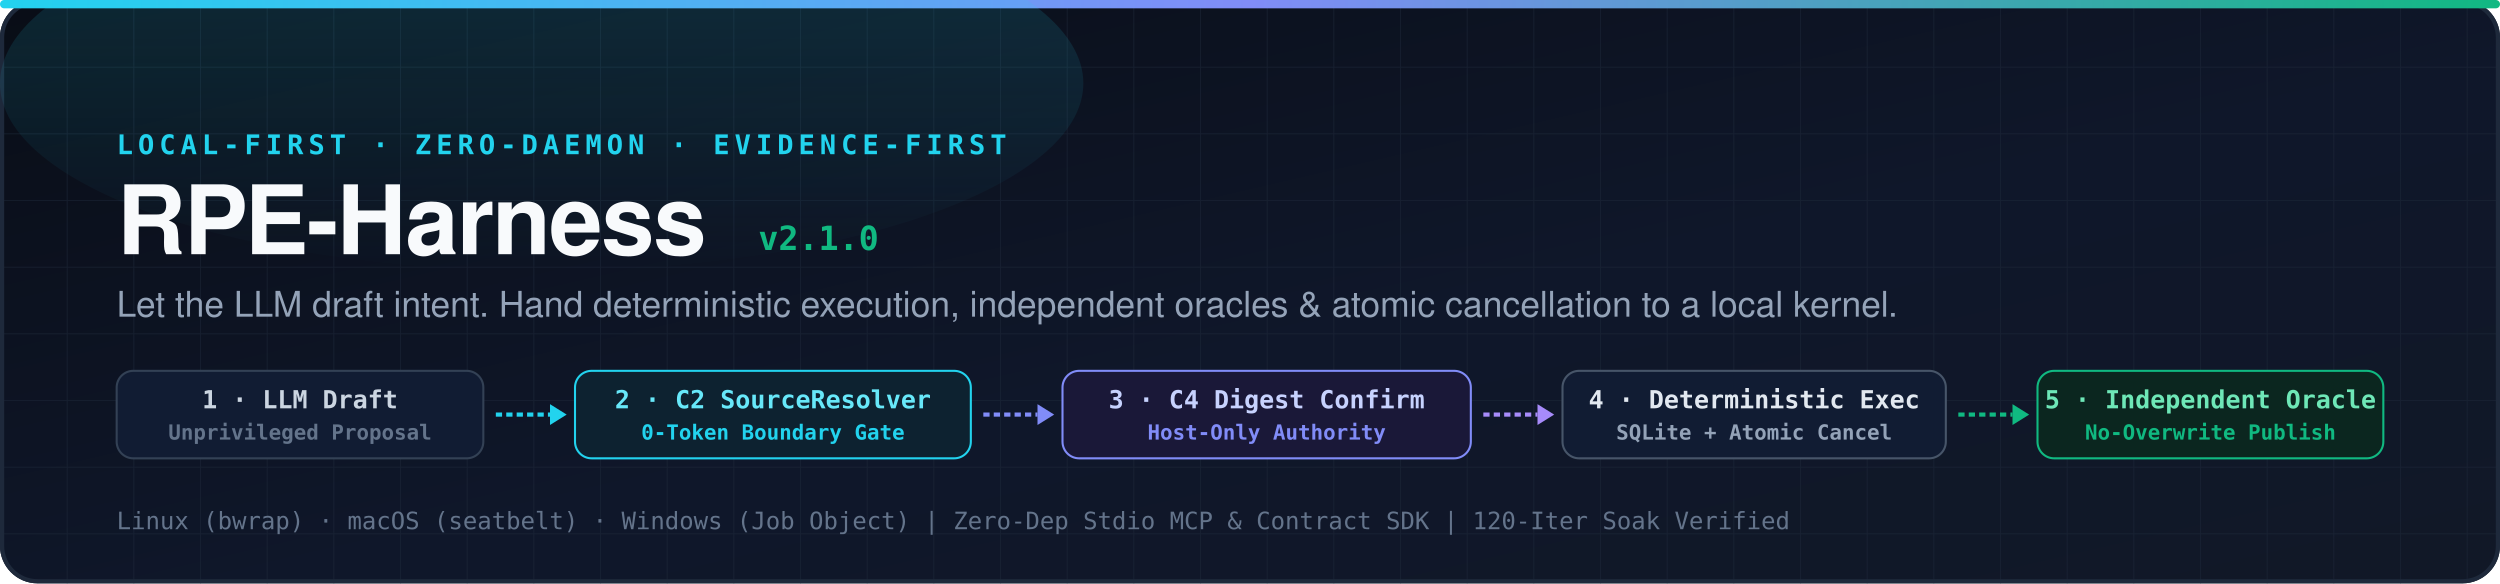
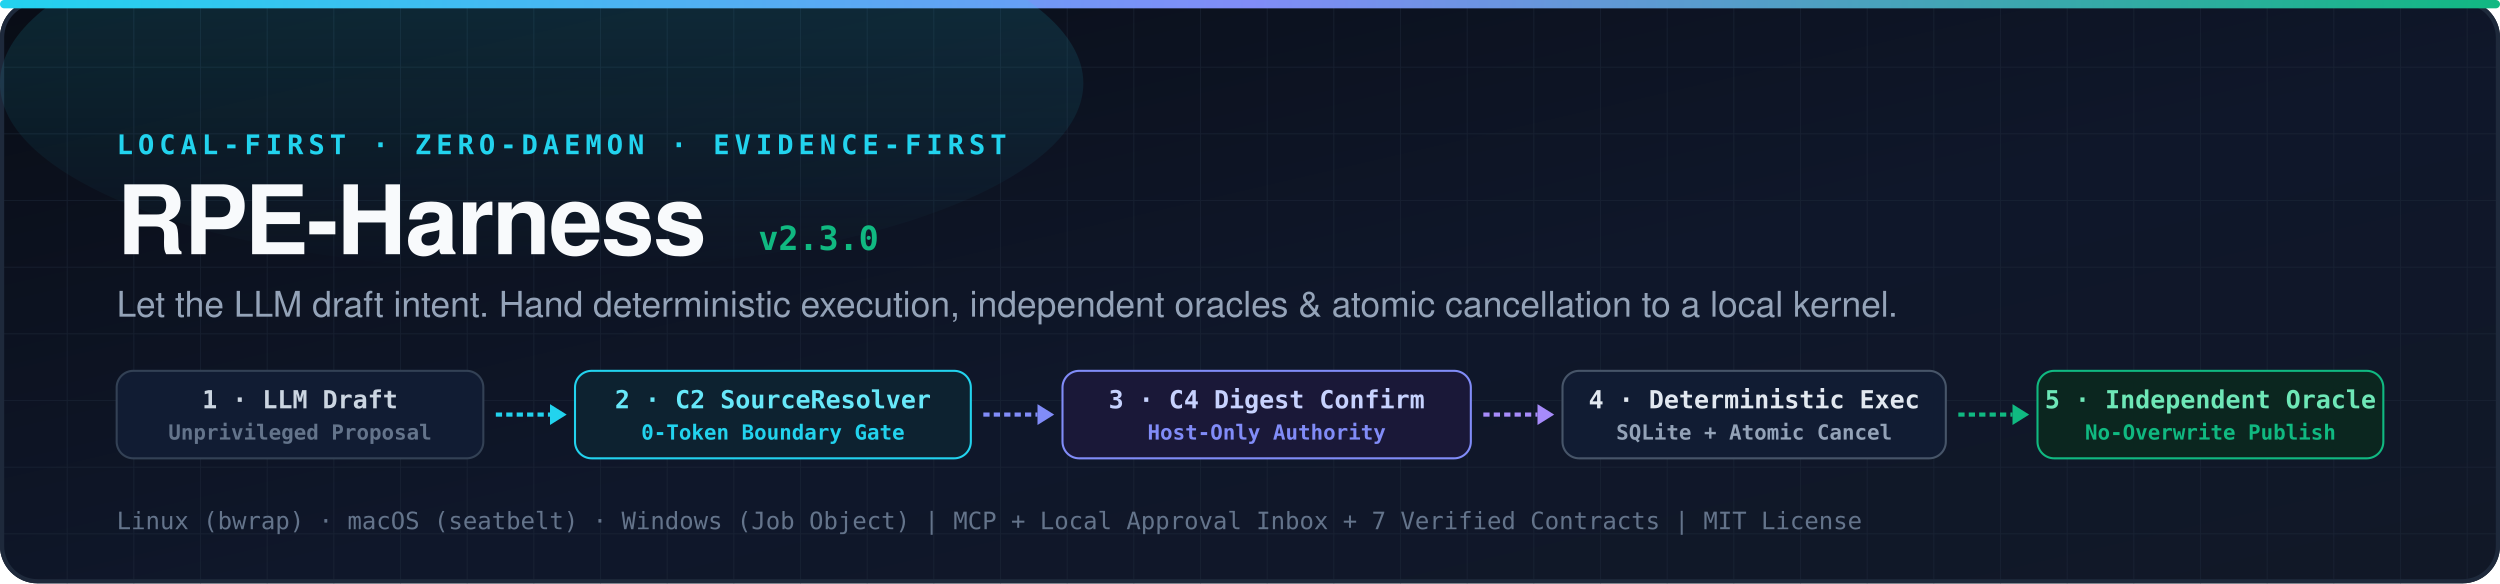
<svg xmlns="http://www.w3.org/2000/svg" viewBox="0 0 1200 280" width="1200" height="280" role="img" aria-label="RPE-Harness — Local-First Verifiable Execution Kernel for Coding Agents">
  <defs>
    <linearGradient id="bg" x1="0%" y1="0%" x2="100%" y2="100%">
      <stop offset="0%" stop-color="#090d16" />
      <stop offset="55%" stop-color="#0f172a" />
      <stop offset="100%" stop-color="#111827" />
    </linearGradient>
    <linearGradient id="accent" x1="0%" y1="0%" x2="100%" y2="0%">
      <stop offset="0%" stop-color="#22d3ee" />
      <stop offset="50%" stop-color="#818cf8" />
      <stop offset="100%" stop-color="#10b981" />
    </linearGradient>
    <linearGradient id="glow" x1="0%" y1="0%" x2="0%" y2="100%">
      <stop offset="0%" stop-color="#22d3ee" stop-opacity="0.18" />
      <stop offset="100%" stop-color="#22d3ee" stop-opacity="0" />
    </linearGradient>
    <pattern id="grid" width="32" height="32" patternUnits="userSpaceOnUse">
      <path d="M 32 0 L 0 0 0 32" fill="none" stroke="#1e293b" stroke-width="0.8" opacity="0.55" />
    </pattern>
  </defs>
  <rect width="1200" height="280" rx="18" fill="url(#bg)" />
  <rect width="1200" height="280" rx="18" fill="url(#grid)" />
  <rect x="1" y="1" width="1198" height="278" rx="17" fill="none" stroke="#1e293b" stroke-width="2" />
  <rect x="0" y="0" width="1200" height="4" rx="2" fill="url(#accent)" />
  <ellipse cx="260" cy="40" rx="260" ry="90" fill="url(#glow)" />
  <text x="56" y="74" font-family="ui-monospace, SFMono-Regular, Menlo, Monaco, Consolas, monospace" font-size="13" font-weight="700" fill="#22d3ee" letter-spacing="2.4">LOCAL-FIRST · ZERO-DAEMON · EVIDENCE-FIRST</text>
  <text x="56" y="122" font-family="-apple-system, BlinkMacSystemFont, 'Segoe UI', Helvetica, Arial, sans-serif" font-size="46" font-weight="800" fill="#f8fafc" letter-spacing="-0.8">RPE-Harness</text>
-   <text x="364" y="120" font-family="ui-monospace, SFMono-Regular, Menlo, monospace" font-size="16" font-weight="700" fill="#10b981">v2.1.0</text>
+   <text x="364" y="120" font-family="ui-monospace, SFMono-Regular, Menlo, monospace" font-size="16" font-weight="700" fill="#10b981">v2.3.0</text>
  <text x="56" y="152" font-family="-apple-system, BlinkMacSystemFont, 'Segoe UI', Helvetica, Arial, sans-serif" font-size="17" fill="#94a3b8">Let the LLM draft intent. Hand deterministic execution, independent oracles &amp; atomic cancellation to a local kernel.</text>
  <g transform="translate(56, 178)" font-family="ui-monospace, SFMono-Regular, Menlo, monospace" font-size="12" font-weight="600">
    <rect x="0" y="0" width="176" height="42" rx="8" fill="#111c33" stroke="#334155" />
    <text x="88" y="18" text-anchor="middle" fill="#cbd5e1">1 · LLM Draft</text>
    <text x="88" y="33" text-anchor="middle" font-size="10" fill="#64748b">Unprivileged Proposal</text>
    <path d="M 182 21 L 208 21" stroke="#22d3ee" stroke-width="2" stroke-dasharray="3 2" />
    <polygon points="208,16 216,21 208,26" fill="#22d3ee" />
    <rect x="220" y="0" width="190" height="42" rx="8" fill="#0d2230" stroke="#22d3ee" />
    <text x="315" y="18" text-anchor="middle" fill="#67e8f9">2 · C2 SourceResolver</text>
    <text x="315" y="33" text-anchor="middle" font-size="10" fill="#22d3ee">0-Token Boundary Gate</text>
    <path d="M 416 21 L 442 21" stroke="#818cf8" stroke-width="2" stroke-dasharray="3 2" />
    <polygon points="442,16 450,21 442,26" fill="#818cf8" />
    <rect x="454" y="0" width="196" height="42" rx="8" fill="#1a1838" stroke="#818cf8" />
    <text x="552" y="18" text-anchor="middle" fill="#c7d2fe">3 · C4 Digest Confirm</text>
    <text x="552" y="33" text-anchor="middle" font-size="10" fill="#818cf8">Host-Only Authority</text>
    <path d="M 656 21 L 682 21" stroke="#a78bfa" stroke-width="2" stroke-dasharray="3 2" />
    <polygon points="682,16 690,21 682,26" fill="#a78bfa" />
    <rect x="694" y="0" width="184" height="42" rx="8" fill="#111c33" stroke="#475569" />
    <text x="786" y="18" text-anchor="middle" fill="#e2e8f0">4 · Deterministic Exec</text>
    <text x="786" y="33" text-anchor="middle" font-size="10" fill="#94a3b8">SQLite + Atomic Cancel</text>
    <path d="M 884 21 L 910 21" stroke="#10b981" stroke-width="2" stroke-dasharray="3 2" />
    <polygon points="910,16 918,21 910,26" fill="#10b981" />
    <rect x="922" y="0" width="166" height="42" rx="8" fill="#0b261f" stroke="#10b981" />
    <text x="1005" y="18" text-anchor="middle" fill="#6ee7b7">5 · Independent Oracle</text>
    <text x="1005" y="33" text-anchor="middle" font-size="10" fill="#10b981">No-Overwrite Publish</text>
  </g>
  <text x="56" y="254" font-family="ui-monospace, SFMono-Regular, Menlo, monospace" font-size="11.5" fill="#64748b">
-     Linux (bwrap) · macOS (seatbelt) · Windows (Job Object)   |   Zero-Dep Stdio MCP &amp; Contract SDK   |   120-Iter Soak Verified
+     Linux (bwrap) · macOS (seatbelt) · Windows (Job Object)   |   MCP + Local Approval Inbox + 7 Verified Contracts   |   MIT License
  </text>
</svg>
